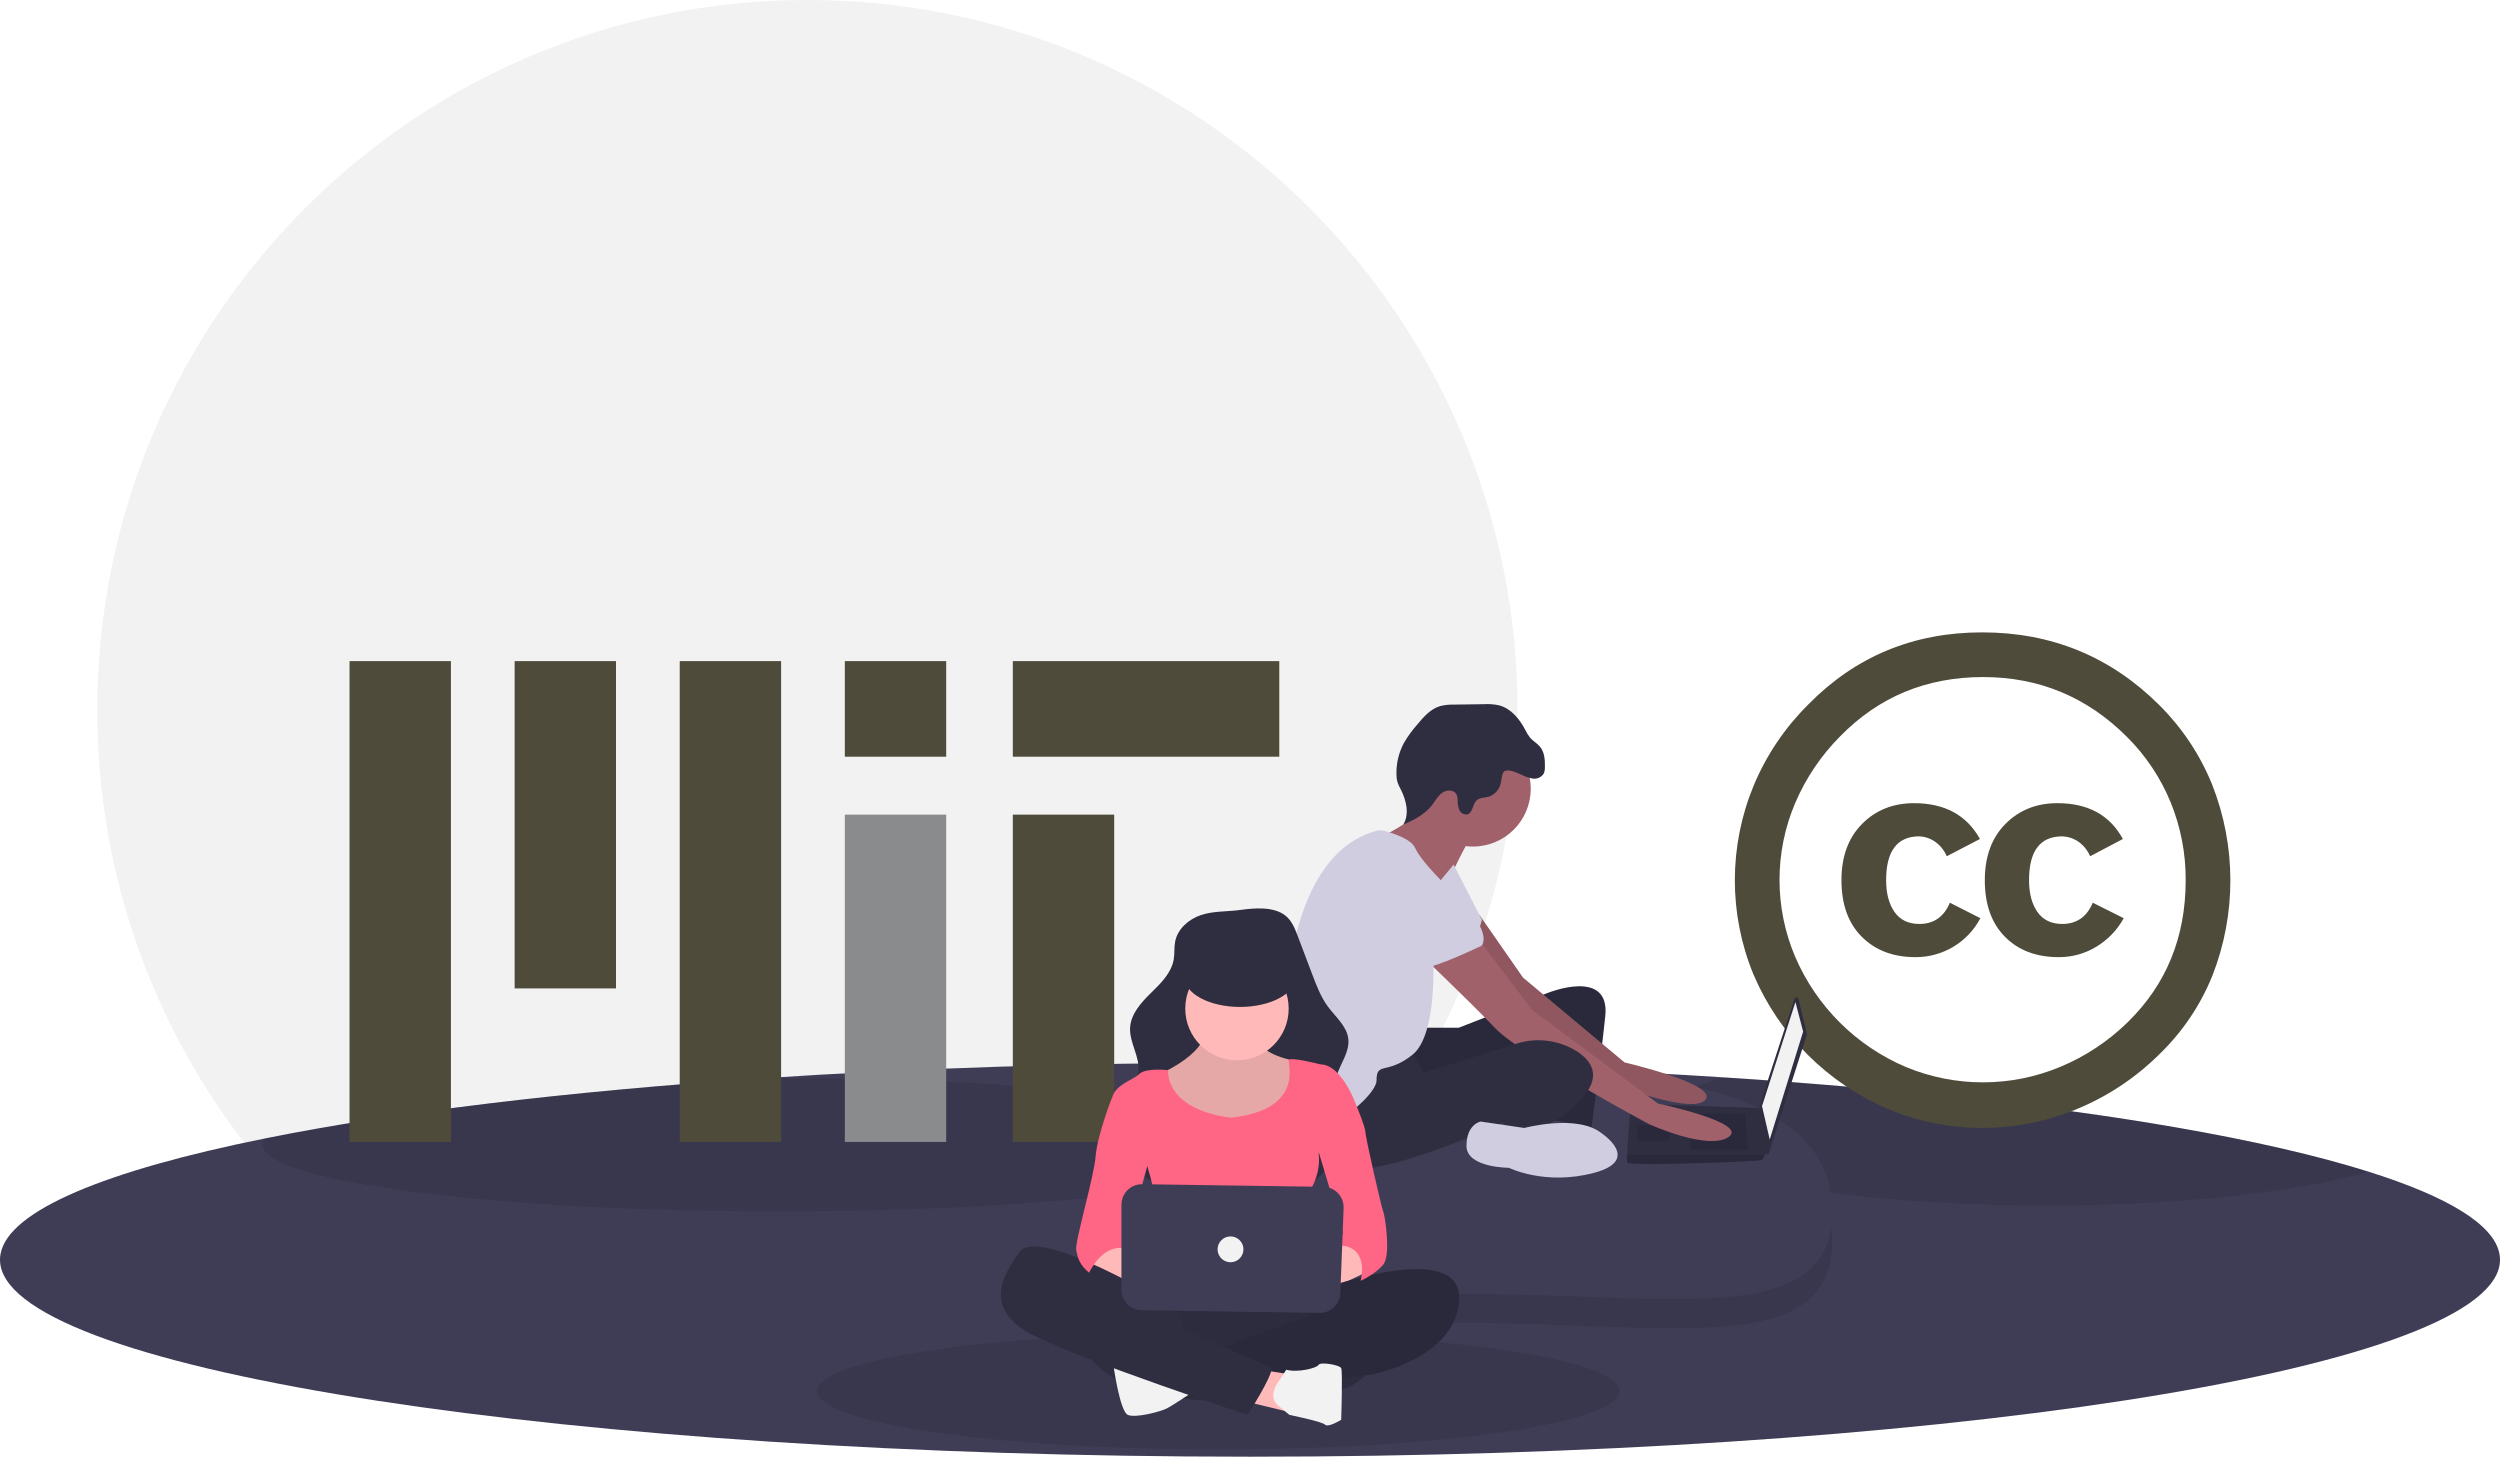
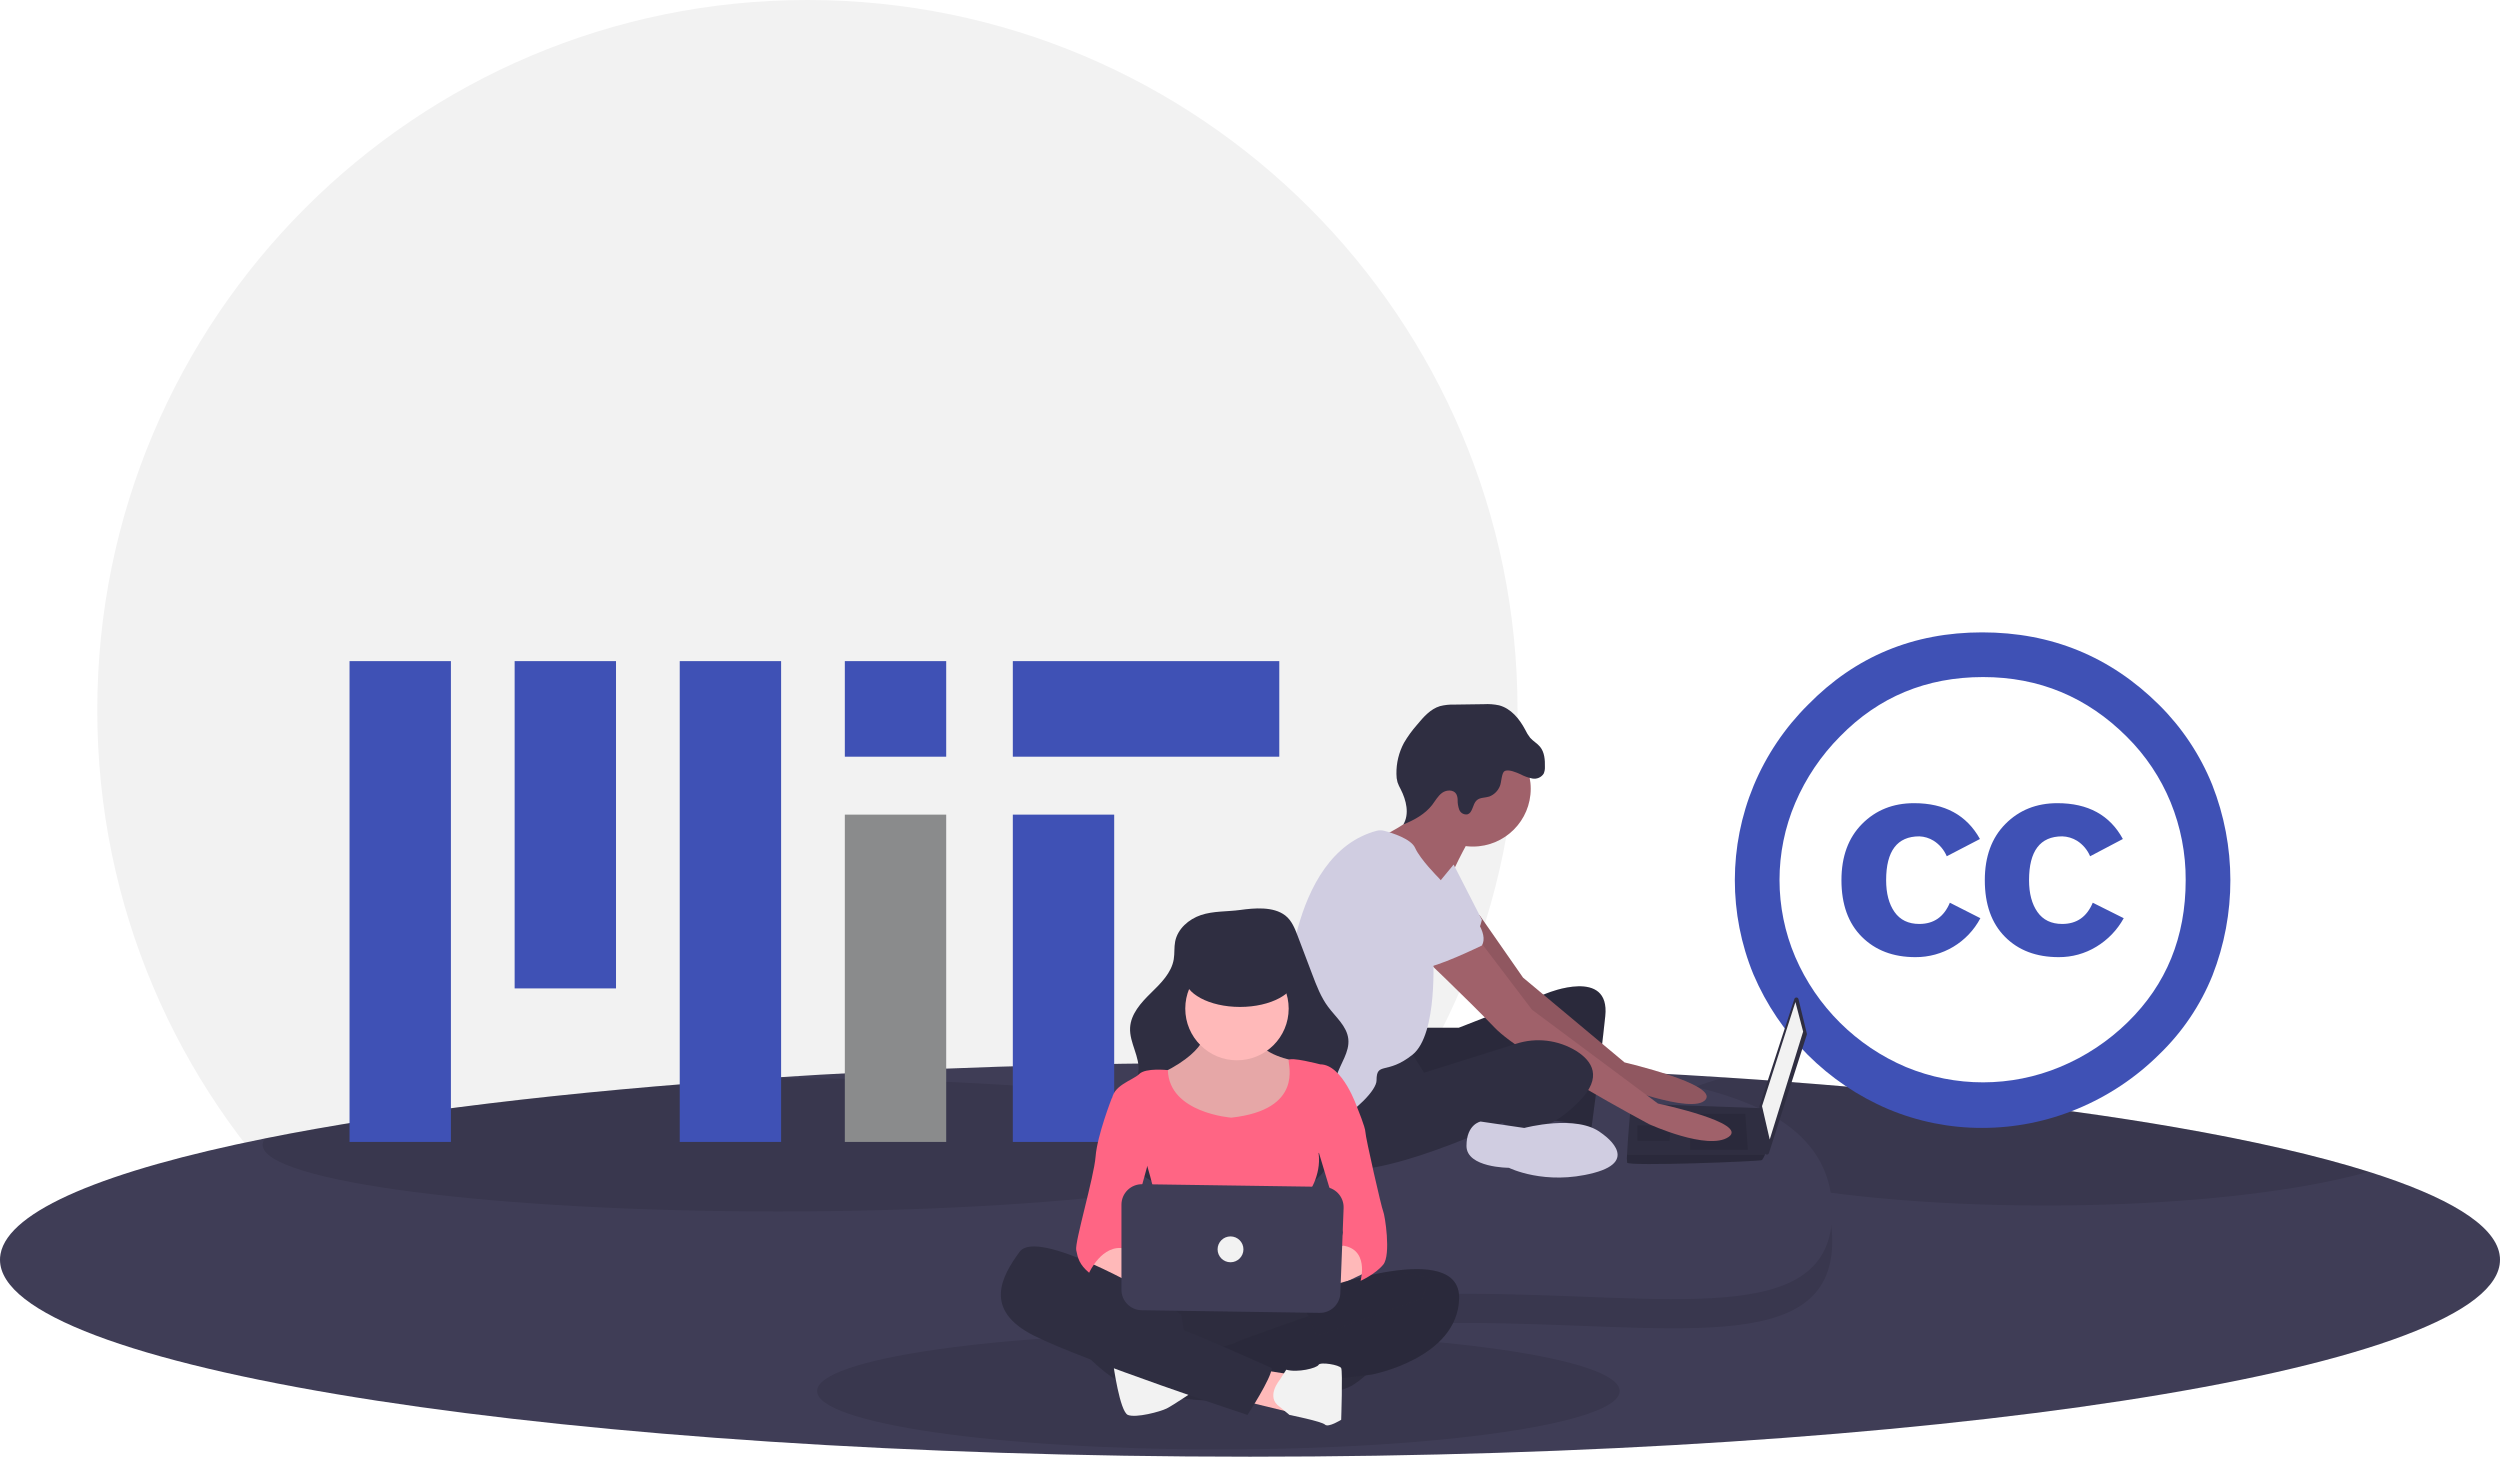
<svg xmlns="http://www.w3.org/2000/svg" id="a58ef234-55dd-4456-b368-278f056cc5c7" data-name="Layer 1" width="1028" height="598.997" viewBox="0 0 1028 598.997">
  <circle cx="332.005" cy="292.004" r="292.004" fill="#f2f2f2" />
  <path d="M1114,668.499a13.69,13.69,0,0,1-.17,2.12c-7.14,43.76-234.46,78.88-513.83,78.88s-506.69-35.12-513.83-78.88a13.675,13.675,0,0,1-.17-2.12c0-.2,0-.41.02-.61,0-.11.01-.21.01-.32a.489.489,0,0,0,.01-.12c.04-.45.1-.88.18-1.32,3.26-17.89,43.35-34.33,108.74-47.5,53.48-10.77,123.89-19.36,204.93-24.76,61.5-4.1,129.12-6.37,200.11-6.37,57.12,0,112.06,1.47,163.38,4.17h.02q16.11.855,31.74,1.87c71.33,4.62,134.63,11.69,185.63,20.54,31.37,5.45,58.1,11.58,79.19,18.22h.01c32.46,10.23,51.6,21.7,53.81,33.83.08.44.14.87.18,1.32a.487.487,0,0,0,.01.12c0,.11.01.21.01.32C1114,668.089,1114,668.299,1114,668.499Z" transform="translate(-86 -150.5013)" fill="#3f3d56" />
  <ellipse cx="501" cy="571.997" rx="165" ry="24" opacity="0.1" />
  <path d="M1059.96,632.299c-5.77,1.65-12.27,3.18-19.4,4.58-29.36,5.78-69.42,9.33-113.53,9.33-49.28,0-93.45-4.43-123.38-11.44-24.84-5.82-39.88-13.39-39.88-21.7,0-7.3,11.64-14.06,31.37-19.53,71.33,4.62,134.63,11.69,185.63,20.54C1012.14,619.529,1038.87,625.659,1059.96,632.299Z" transform="translate(-86 -150.5013)" opacity="0.1" />
  <path d="M618,621.249c0,15.13-94.92,27.4-212,27.4s-212-12.27-212-27.4a4.372,4.372,0,0,1,.96-2.62c53.48-10.77,123.89-19.36,204.93-24.76q3.045-.015,6.11-.01C523.08,593.859,618,606.119,618,621.249Z" transform="translate(-86 -150.5013)" opacity="0.1" />
-   <rect x="416.472" y="334.975" width="41.685" height="134.584" fill="#4e4b3a" />
-   <rect x="279.506" y="271.851" width="41.685" height="197.708" fill="#4e4b3a" />
-   <rect x="143.73" y="271.851" width="41.685" height="197.708" fill="#4e4b3a" />
-   <rect x="211.618" y="271.851" width="41.685" height="134.584" fill="#4e4b3a" />
-   <rect x="347.393" y="271.851" width="41.685" height="39.303" fill="#4e4b3a" />
+   <rect x="416.472" y="334.975" width="41.685" height="134.584" fill="#3f51b5" />
+   <rect x="279.506" y="271.851" width="41.685" height="197.708" fill="#3f51b5" />
+   <rect x="143.73" y="271.851" width="41.685" height="197.708" fill="#3f51b5" />
+   <rect x="211.618" y="271.851" width="41.685" height="134.584" fill="#3f51b5" />
+   <rect x="347.393" y="271.851" width="41.685" height="39.303" fill="#3f51b5" />
  <rect x="347.393" y="334.975" width="41.685" height="134.584" fill="#8a8b8c" />
-   <rect x="416.472" y="271.851" width="109.573" height="39.303" fill="#4e4b3a" />
-   <path d="M901.062,410.53q42.748,0,72.774,29.839A97.983,97.983,0,0,1,995.668,473.208a107.346,107.346,0,0,1,.096,78.409,93.533,93.533,0,0,1-21.739,32.294,104.704,104.704,0,0,1-33.841,22.561,101.425,101.425,0,0,1-39.114,7.823,99.015,99.015,0,0,1-38.662-7.734A104.845,104.845,0,0,1,807.007,551.165a101.764,101.764,0,0,1,.089-77.594A102.307,102.307,0,0,1,829.565,440.185Q858.674,410.537,901.062,410.53Zm.369,18.377q-34.93,0-58.768,24.379A87.595,87.595,0,0,0,824.197,480.668a80.789,80.789,0,0,0,0,63.311,86.249,86.249,0,0,0,45.577,45.31,82.687,82.687,0,0,0,63.41-.089,87.995,87.995,0,0,0,27.741-18.374q23.831-23.287,23.828-58.405a83.659,83.659,0,0,0-6.186-32.02,81.465,81.465,0,0,0-18.002-26.929Q935.989,428.909,901.431,428.908Zm-1.277,66.591-13.649,7.097a14.006,14.006,0,0,0-5.365-6.368,12.087,12.087,0,0,0-5.916-1.818q-13.64,0-13.646,18.011,0,8.186,3.454,13.095,3.458,4.914,10.192,4.916,8.916,0,12.557-8.733l12.551,6.368a29.99,29.99,0,0,1-26.745,16.012q-13.644,0-22.016-8.37-8.367-8.367-8.367-23.284,0-14.557,8.46-23.105,8.458-8.549,21.38-8.552Q891.97,480.757,900.155,495.498Zm58.765,0-13.465,7.097a13.992,13.992,0,0,0-5.368-6.368,12.373,12.373,0,0,0-6.094-1.818q-13.644,0-13.649,18.011,0,8.186,3.458,13.095,3.453,4.914,10.192,4.916,8.907,0,12.548-8.733l12.735,6.368a31.277,31.277,0,0,1-11.274,11.736,29.398,29.398,0,0,1-15.464,4.276q-13.831,0-22.099-8.37-8.291-8.367-8.284-23.284,0-14.557,8.463-23.105,8.453-8.549,21.373-8.552Q950.912,480.757,958.919,495.498Z" transform="translate(-86 -150.5013)" fill="#4e4b3a" />
+   <rect x="416.472" y="271.851" width="109.573" height="39.303" fill="#3f51b5" />
+   <path d="M901.062,410.53q42.748,0,72.774,29.839A97.983,97.983,0,0,1,995.668,473.208a107.346,107.346,0,0,1,.096,78.409,93.533,93.533,0,0,1-21.739,32.294,104.704,104.704,0,0,1-33.841,22.561,101.425,101.425,0,0,1-39.114,7.823,99.015,99.015,0,0,1-38.662-7.734A104.845,104.845,0,0,1,807.007,551.165a101.764,101.764,0,0,1,.089-77.594A102.307,102.307,0,0,1,829.565,440.185Q858.674,410.537,901.062,410.53Zm.369,18.377q-34.93,0-58.768,24.379A87.595,87.595,0,0,0,824.197,480.668a80.789,80.789,0,0,0,0,63.311,86.249,86.249,0,0,0,45.577,45.31,82.687,82.687,0,0,0,63.41-.089,87.995,87.995,0,0,0,27.741-18.374q23.831-23.287,23.828-58.405a83.659,83.659,0,0,0-6.186-32.02,81.465,81.465,0,0,0-18.002-26.929Q935.989,428.909,901.431,428.908Zm-1.277,66.591-13.649,7.097a14.006,14.006,0,0,0-5.365-6.368,12.087,12.087,0,0,0-5.916-1.818q-13.64,0-13.646,18.011,0,8.186,3.454,13.095,3.458,4.914,10.192,4.916,8.916,0,12.557-8.733l12.551,6.368a29.99,29.99,0,0,1-26.745,16.012q-13.644,0-22.016-8.37-8.367-8.367-8.367-23.284,0-14.557,8.46-23.105,8.458-8.549,21.38-8.552Q891.97,480.757,900.155,495.498Zm58.765,0-13.465,7.097a13.992,13.992,0,0,0-5.368-6.368,12.373,12.373,0,0,0-6.094-1.818q-13.644,0-13.649,18.011,0,8.186,3.458,13.095,3.453,4.914,10.192,4.916,8.907,0,12.548-8.733l12.735,6.368a31.277,31.277,0,0,1-11.274,11.736,29.398,29.398,0,0,1-15.464,4.276q-13.831,0-22.099-8.37-8.291-8.367-8.284-23.284,0-14.557,8.463-23.105,8.453-8.549,21.373-8.552Q950.912,480.757,958.919,495.498Z" transform="translate(-86 -150.5013)" fill="#3f51b5" />
  <path d="M839.417,660.837c0,48.737-67.934,33.663-151.113,33.663s-150.104,15.075-150.104-33.663,67.925-59.337,151.104-59.337S839.417,612.099,839.417,660.837Z" transform="translate(-86 -150.5013)" opacity="0.1" />
  <path d="M839.417,648.837c0,48.737-67.934,33.663-151.113,33.663s-150.104,15.075-150.104-33.663,67.925-59.337,151.104-59.337S839.417,600.099,839.417,648.837Z" transform="translate(-86 -150.5013)" fill="#3f3d56" />
  <path d="M825.542,561.343l3.434,14.164a.885.885,0,0,1-.017.478l-15.575,48.673a.885.885,0,0,1-1.722-.17l-2.155-18.961a.885.885,0,0,1,.038-.374l14.297-43.876A.885.885,0,0,1,825.542,561.343Z" transform="translate(-86 -150.5013)" fill="#2f2e41" />
  <polygon points="738.278 412.038 741.449 424.19 727.711 468.572 724.541 454.835 738.278 412.038" fill="#f2f2f2" />
  <path d="M755.064,628.584c.528,1.585,54.949-.528,55.477-1.057a11.469,11.469,0,0,0,1.162-2.113c.497-1.057.951-2.113.951-2.113l-2.113-17.108L756.649,604.279s-1.347,14.498-1.622,21.134A15.853,15.853,0,0,0,755.064,628.584Z" transform="translate(-86 -150.5013)" fill="#2f2e41" />
  <polygon points="717.673 458.005 718.729 472.799 694.953 472.799 694.953 458.005 717.673 458.005" opacity="0.1" />
  <polygon points="687.028 462.76 687.17 462.732 686.5 469.1 673.291 469.1 673.291 462.76 687.028 462.76" opacity="0.1" />
  <path d="M755.064,628.584c.528,1.585,54.949-.528,55.477-1.057a11.469,11.469,0,0,0,1.162-2.113H755.027A15.853,15.853,0,0,0,755.064,628.584Z" transform="translate(-86 -150.5013)" opacity="0.1" />
  <path d="M671.055,573.106h14.794l36.457-14.266s25.889-10.567,23.776,9.51S740.27,615.375,740.27,615.375s-11.624-5.284-17.964-3.698-2.113-32.23-2.113-32.23-51.779,24.833-56.534,21.663-5.812-25.361-5.812-25.361Z" transform="translate(-86 -150.5013)" fill="#2f2e41" />
  <path d="M671.055,573.106h14.794l36.457-14.266s25.889-10.567,23.776,9.51S740.27,615.375,740.27,615.375s-11.624-5.284-17.964-3.698-2.113-32.23-2.113-32.23-51.779,24.833-56.534,21.663-5.812-25.361-5.812-25.361Z" transform="translate(-86 -150.5013)" opacity="0.1" />
  <path d="M694.363,526.777l17.904,25.723,41.74,34.871s38.57,8.982,33.286,15.322-37.513-6.34-37.513-6.34S701.7,561.483,700.115,558.841s-19.021-27.474-19.021-27.474Z" transform="translate(-86 -150.5013)" fill="#a0616a" />
  <path d="M694.363,526.777l17.904,25.723,41.74,34.871s38.57,8.982,33.286,15.322-37.513-6.34-37.513-6.34S701.7,561.483,700.115,558.841s-19.021-27.474-19.021-27.474Z" transform="translate(-86 -150.5013)" opacity="0.1" />
  <circle cx="605.661" cy="324.331" r="23.776" fill="#a0616a" />
  <path d="M690.076,495.967s-7.925,13.737-9.51,21.134-23.776-14.794-23.776-14.794l-2.906-7.661s20.87-9.775,19.285-17.7S690.076,495.967,690.076,495.967Z" transform="translate(-86 -150.5013)" fill="#a0616a" />
  <path d="M683.736,506.005l11.624,22.719s-2.642,11.095-6.869,12.152-22.191-13.737-22.191-13.737Z" transform="translate(-86 -150.5013)" fill="#d0cde1" />
  <path d="M694.303,537.178l21.663,28.531,51.779,38.57s37.513,7.925,29.06,13.737-32.758-5.284-32.758-5.284-52.307-28.003-63.403-39.627-31.701-31.173-31.701-31.173Z" transform="translate(-86 -150.5013)" fill="#a0616a" />
  <path d="M665.244,581.56l6.34,10.039,37.839-11.905a29.751,29.751,0,0,1,24.771,2.989c6.604,4.161,10.831,10.765,1.321,20.54-19.021,19.549-31.701,8.982-31.701,8.982s-63.931,30.116-74.498,15.322-11.095-22.191-11.095-22.191S658.903,579.975,665.244,581.56Z" transform="translate(-86 -150.5013)" fill="#2f2e41" />
  <path d="M744.497,616.432s16.907,11.095-3.17,16.379-34.871-2.113-34.871-2.113-17.436,0-17.436-8.982,5.812-10.039,5.812-10.039l17.964,2.642S734.458,608.506,744.497,616.432Z" transform="translate(-86 -150.5013)" fill="#d0cde1" />
  <path d="M711.166,468.851a17.728,17.728,0,0,0,4.982,1.785,4.548,4.548,0,0,0,4.595-1.969,6.181,6.181,0,0,0,.522-2.795c.064-2.901-.146-6.038-1.985-8.283-1.17-1.429-2.878-2.33-4.089-3.724a17.598,17.598,0,0,1-2.067-3.378c-2.356-4.424-5.843-8.676-10.69-9.951a23.183,23.183,0,0,0-6.24-.477l-12.206.172a21.251,21.251,0,0,0-5.872.632c-3.929,1.188-6.789,4.492-9.409,7.651a47.851,47.851,0,0,0-5.396,7.448,26.133,26.133,0,0,0-3.098,12.804,11.98,11.98,0,0,0,.439,3.388,18.801,18.801,0,0,0,1.332,2.925c2.289,4.496,3.648,10.112,1.07,14.449,4.478-1.829,8.909-4.228,11.863-8.058,1.321-1.714,2.358-3.72,4.119-4.977s4.631-1.367,5.761.479a5.163,5.163,0,0,1,.583,2.418,11.084,11.084,0,0,0,.668,4.081,3.058,3.058,0,0,0,3.322,1.896c2.3-.648,2.08-4.179,3.852-5.782,1.346-1.218,3.422-.985,5.15-1.538a7.643,7.643,0,0,0,4.387-4.321c.655-1.468.645-5.31,1.884-6.105C706.194,466.625,709.726,468.21,711.166,468.851Z" transform="translate(-86 -150.5013)" fill="#2f2e41" />
  <path d="M651.996,492.139a6.271,6.271,0,0,1,3.264.008c3.392.911,10.995,3.321,12.625,6.989,2.113,4.755,9.51,12.152,9.51,12.152s10.039,10.039,7.925,16.907-10.039,14.794-10.039,14.794,2.113,32.758-8.454,41.212-14.794,2.642-14.794,10.567-32.758,32.758-39.098,17.436c0,0,3.17-28.531,2.113-38.57C614.008,563.741,615.533,502.011,651.996,492.139Z" transform="translate(-86 -150.5013)" fill="#d0cde1" />
  <path d="M668.942,505.477s32.23,23.776,26.418,33.815c0,0-19.549,9.51-23.776,8.982s-20.606-19.021-24.833-20.606S640.411,497.552,668.942,505.477Z" transform="translate(-86 -150.5013)" fill="#d0cde1" />
  <path d="M579.811,526.783c-5.013,1.693-9.554,5.652-10.58,10.843-.476,2.406-.184,4.907-.585,7.327-.929,5.612-5.334,9.897-9.396,13.878s-8.258,8.606-8.555,14.286c-.325,6.22,4.186,12.047,3.406,18.226-.907,7.179-8.489,11.831-10.364,18.82-1.252,4.667.282,9.694,2.805,13.815,4.809,7.852,13.028,13.183,21.781,16.041s18.075,3.459,27.282,3.556c11.211.117,23.383-.845,31.806-8.244a25.48,25.48,0,0,0,8.459-16.588c.8-8.571-2.777-17.426-.31-25.673,1.553-5.19,5.447-9.93,4.866-15.316-.568-5.266-5.168-8.999-8.323-13.253-2.946-3.972-4.734-8.663-6.486-13.288l-5.995-15.824c-1.178-3.111-2.473-6.382-5.099-8.424-4.917-3.822-12.822-3.071-18.572-2.283C590.619,525.412,584.94,525.051,579.811,526.783Z" transform="translate(-86 -150.5013)" fill="#2f2e41" />
  <path d="M581.688,572.877s2.657,8.637-17.274,18.602,1.993,20.595,1.993,20.595l23.253,5.315s23.917-3.322,26.575-7.308,7.308-17.274,5.979-19.267a31.061,31.061,0,0,0-3.322-3.986s-15.945-2.657-15.281-9.966S581.688,572.877,581.688,572.877Z" transform="translate(-86 -150.5013)" fill="#ffb9b9" />
  <path d="M581.688,572.877s2.657,8.637-17.274,18.602,1.993,20.595,1.993,20.595l23.253,5.315s23.917-3.322,26.575-7.308,7.308-17.274,5.979-19.267a31.061,31.061,0,0,0-3.322-3.986s-15.945-2.657-15.281-9.966S581.688,572.877,581.688,572.877Z" transform="translate(-86 -150.5013)" opacity="0.1" />
  <circle cx="508.643" cy="414.736" r="21.26" fill="#ffb9b9" />
  <path d="M592.318,610.082s-25.604-1.872-26.089-19.539c0,0-9.122-1.057-11.78,1.601s-11.294,4.651-11.294,11.294,14.616,26.575,14.616,26.575,7.972,26.575,4.651,31.225-3.986,16.609-3.986,16.609,33.218-2.657,38.533,0,26.575,2.657,27.904,0-1.329-35.876-1.329-35.876,5.979-7.972,4.651-17.274L644.139,606.096s-5.979-17.938-15.281-17.938c0,0-12.623-3.322-12.955-1.661S622.215,606.76,592.318,610.082Z" transform="translate(-86 -150.5013)" fill="#ff6584" />
  <path d="M532.525,668.547s5.979,9.301,21.26,11.294,17.938-3.322,16.609-4.651-17.274-7.308-17.274-7.308l-9.301-7.308Z" transform="translate(-86 -150.5013)" fill="#ffb9b9" />
  <path d="M641.481,660.574l-17.274,9.966s-22.589-1.329-13.952,5.315,24.582,3.986,24.582,3.986l15.281-7.308Z" transform="translate(-86 -150.5013)" fill="#ffb9b9" />
  <path d="M555.113,677.848s-15.945,39.198,3.322,45.177,72.416,4.651,84.375-3.322,15.281-18.602,13.287-21.924-15.281-12.623-24.582-13.287S555.113,677.848,555.113,677.848Z" transform="translate(-86 -150.5013)" fill="#2f2e41" />
  <path d="M555.113,677.848s-15.945,39.198,3.322,45.177,72.416,4.651,84.375-3.322,15.281-18.602,13.287-21.924-15.281-12.623-24.582-13.287S555.113,677.848,555.113,677.848Z" transform="translate(-86 -150.5013)" opacity="0.05" />
  <path d="M630.378,680.283s56.281-20.373,55.617,4.208-35.876,31.225-35.876,31.225l-10.63,1.329-58.465,1.993s1.993-10.63-2.657-11.959c0,0,15.281-3.986,15.945-4.651s38.533-13.952,41.191-14.616,10.63-5.979,16.609-5.315c0,0,6.644-5.315,13.952-3.986l-20.595,1.329Z" transform="translate(-86 -150.5013)" fill="#2f2e41" />
  <path d="M630.378,680.283s56.281-20.373,55.617,4.208-35.876,31.225-35.876,31.225l-10.63,1.329-58.465,1.993s1.993-10.63-2.657-11.959c0,0,15.281-3.986,15.945-4.651s38.533-13.952,41.191-14.616,10.63-5.979,16.609-5.315c0,0,6.644-5.315,13.952-3.986l-20.595,1.329Z" transform="translate(-86 -150.5013)" opacity="0.1" />
  <polygon points="534.434 533.081 541.53 549.271 584.714 533.99 588.036 525.354 576.741 523.36 554.035 527.347 544.187 530.004 534.434 533.081" fill="#2f2e41" />
  <polygon points="534.434 533.081 541.53 549.271 584.714 533.99 588.036 525.354 576.741 523.36 554.035 527.347 544.187 530.004 534.434 533.081" opacity="0.1" />
  <path d="M528.538,703.094s12.623,15.945,27.239,19.931,22.589-1.329,22.589-1.329L573.716,703.094l-1.993-11.959L563.086,685.156l-17.274-7.972-20.595-6.644s-8.637-1.329-8.637,0,7.972,21.26,7.972,21.26Z" transform="translate(-86 -150.5013)" fill="#2f2e41" />
  <path d="M543.819,711.731s2.657,19.267,5.979,20.595,13.287-1.329,15.945-2.657,11.691-7.459,11.691-7.459S545.812,710.402,543.819,711.731Z" transform="translate(-86 -150.5013)" fill="#f2f2f2" />
  <polygon points="518.277 563.223 530.9 565.216 529.571 580.496 511.964 576.22 518.277 563.223" fill="#ffb9b9" />
  <path d="M612.186,717.977s-5.916,7.042.063,11.028l3.986,3.322s13.287,2.657,14.616,3.986,6.644-1.993,6.644-1.993.664-19.931,0-21.26-8.637-2.657-9.301-1.329-8.637,3.322-13.287,1.993Z" transform="translate(-86 -150.5013)" fill="#f2f2f2" />
  <path d="M559.099,682.499s-46.506-27.239-53.814-17.274-15.281,23.917,5.979,34.547,87.697,32.554,87.697,32.554,9.966-15.281,9.966-19.267c0,0-35.212-15.945-41.191-17.274s-29.897-16.609-33.219-17.938-7.972-5.315-7.972-5.315Z" transform="translate(-86 -150.5013)" fill="#2f2e41" />
  <path d="M545.812,600.117l-2.657,1.993s-5.979,15.281-6.644,23.917-8.637,35.212-7.972,38.533,1.329,5.979,5.315,9.301c0,0,5.315-11.959,14.616-9.966l11.294-41.191Z" transform="translate(-86 -150.5013)" fill="#ff6584" />
  <path d="M638.824,600.117l5.315,5.979s3.322,7.972,3.322,9.966,6.644,31.225,7.308,32.554,3.322,17.938,0,21.924-9.301,6.644-9.301,6.644,3.986-13.952-8.637-14.616l1.329-5.315-11.959-39.862Z" transform="translate(-86 -150.5013)" fill="#ff6584" />
  <path d="M547.141,645.858v34.995a8.413,8.413,0,0,0,8.289,8.413l73.185,1.084a8.413,8.413,0,0,0,8.532-8.089l1.346-34.999a8.413,8.413,0,0,0-8.285-8.736l-74.531-1.08A8.413,8.413,0,0,0,547.141,645.858Z" transform="translate(-86 -150.5013)" fill="#3f3d56" />
  <ellipse cx="509.89" cy="401.732" rx="22.884" ry="12.322" fill="#2f2e41" />
  <circle cx="505.986" cy="513.727" r="5.315" fill="#f2f2f2" />
</svg>
